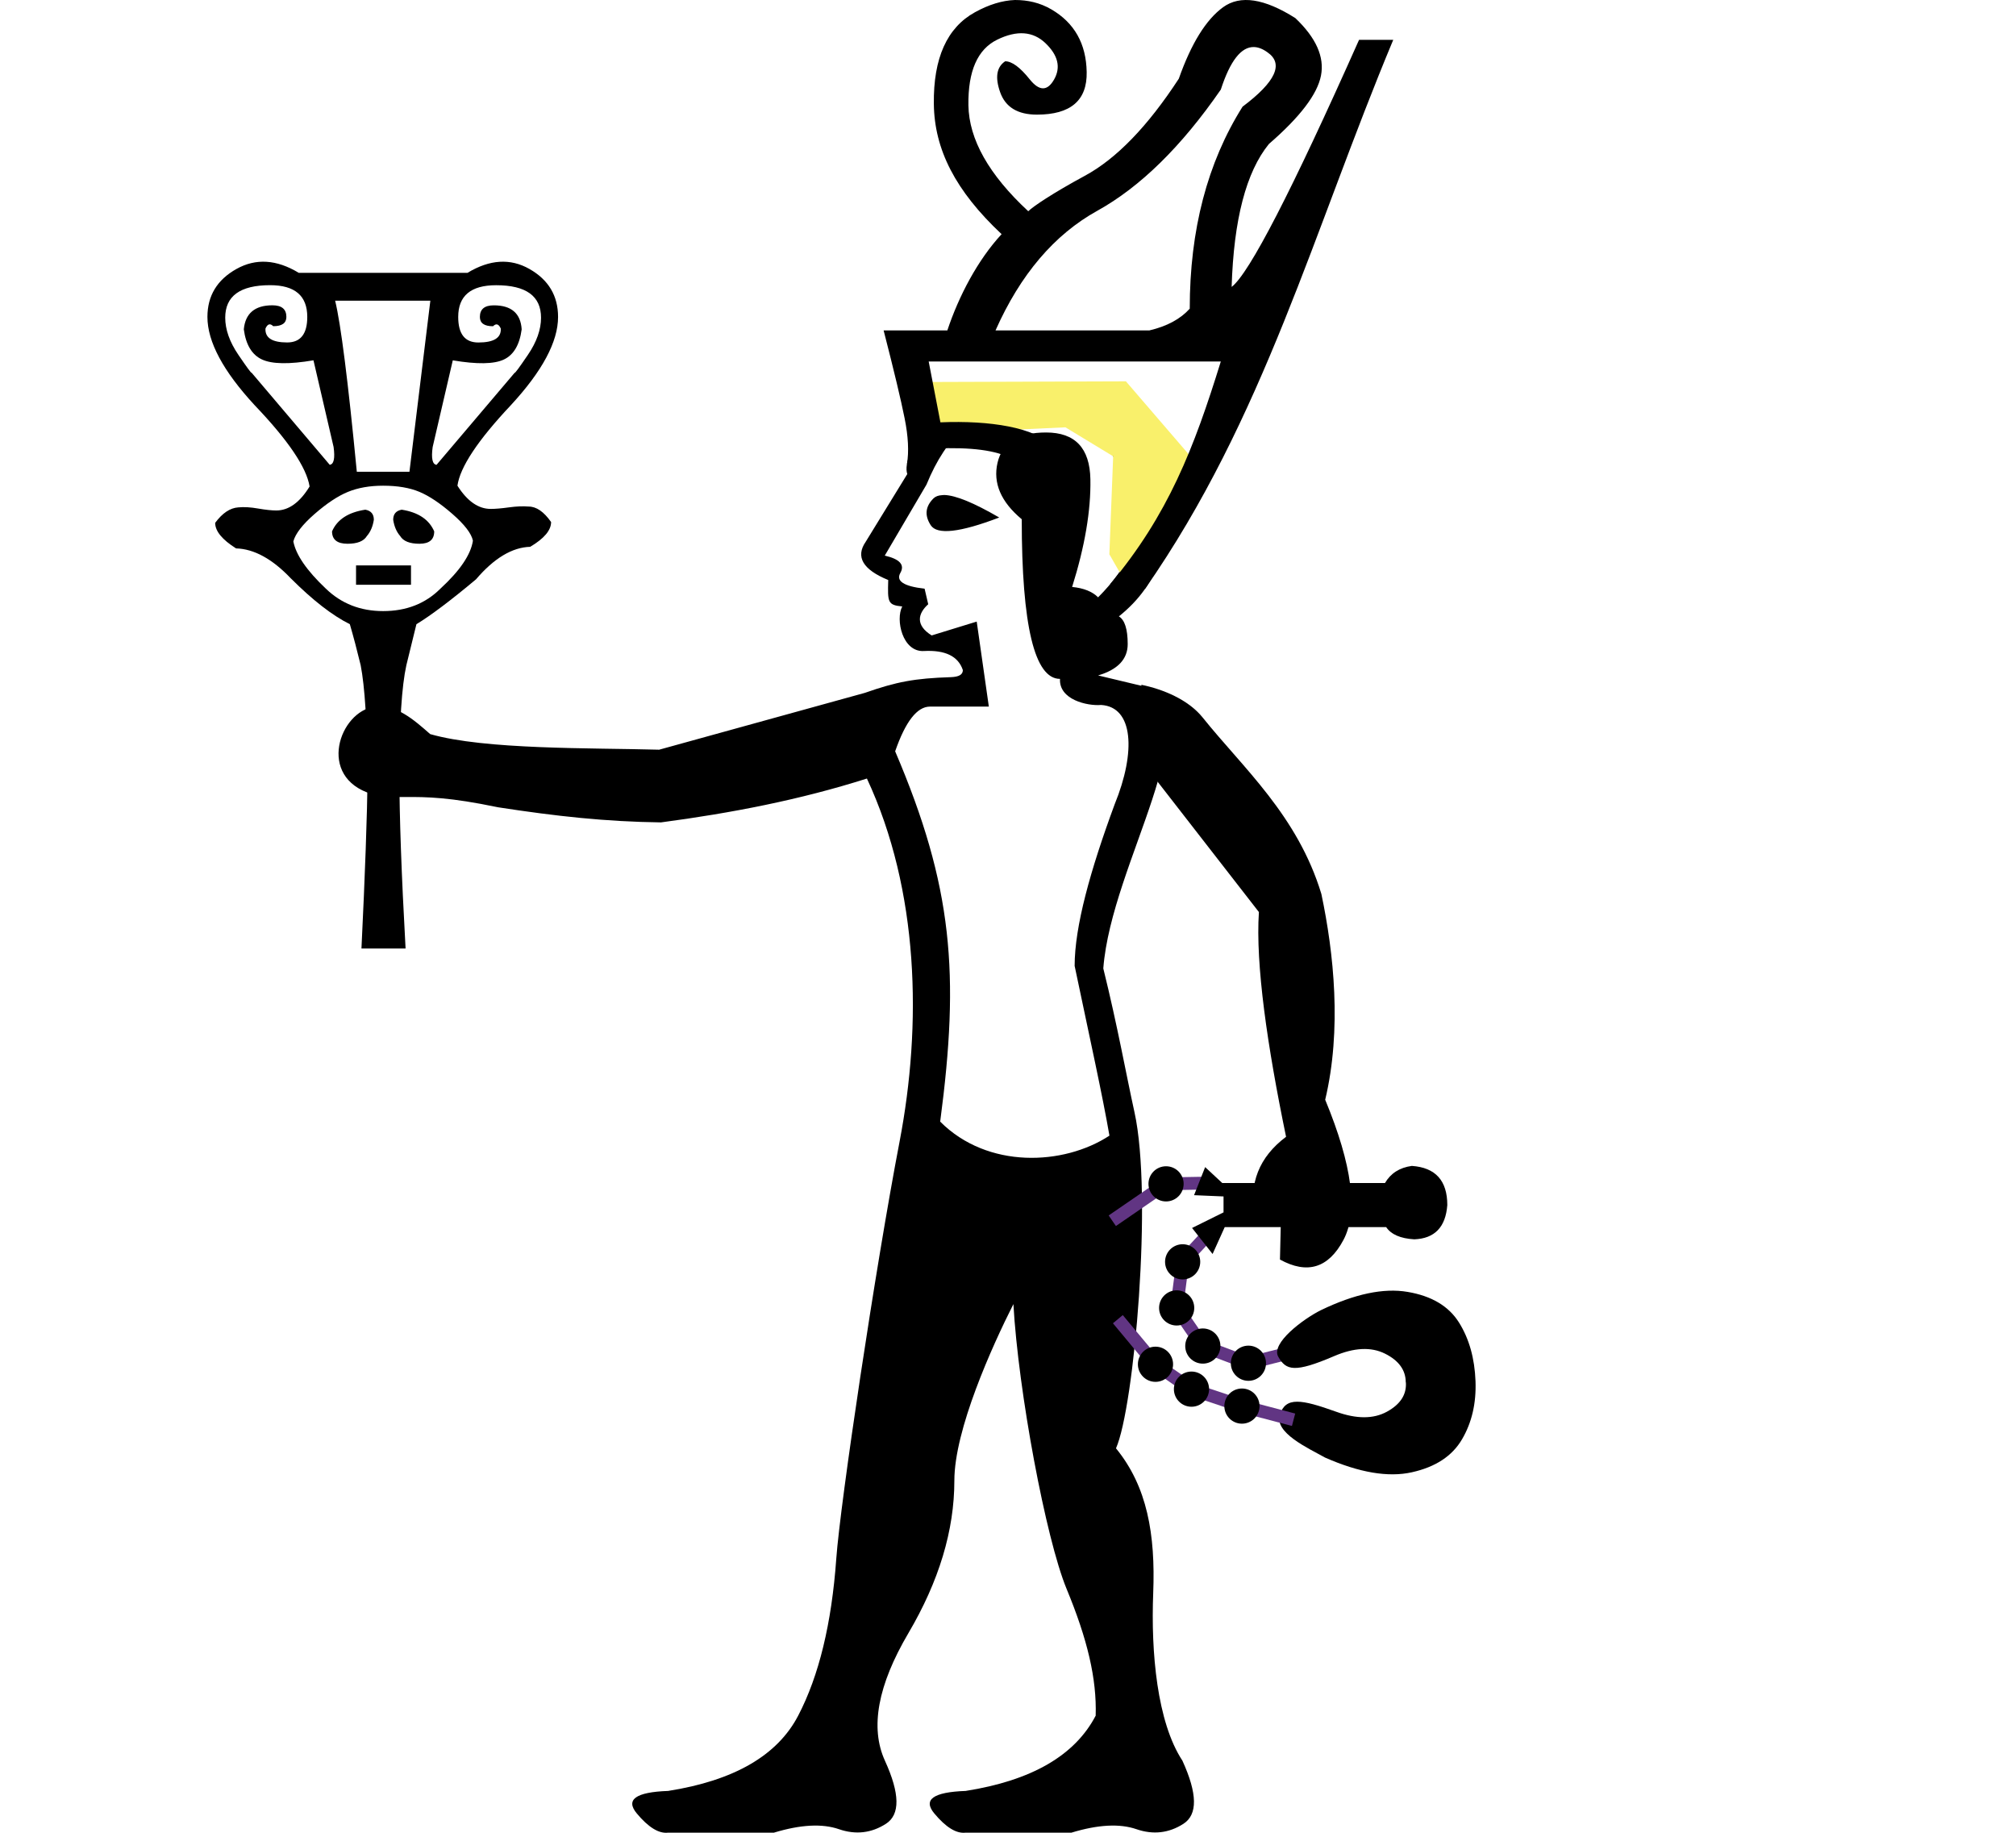
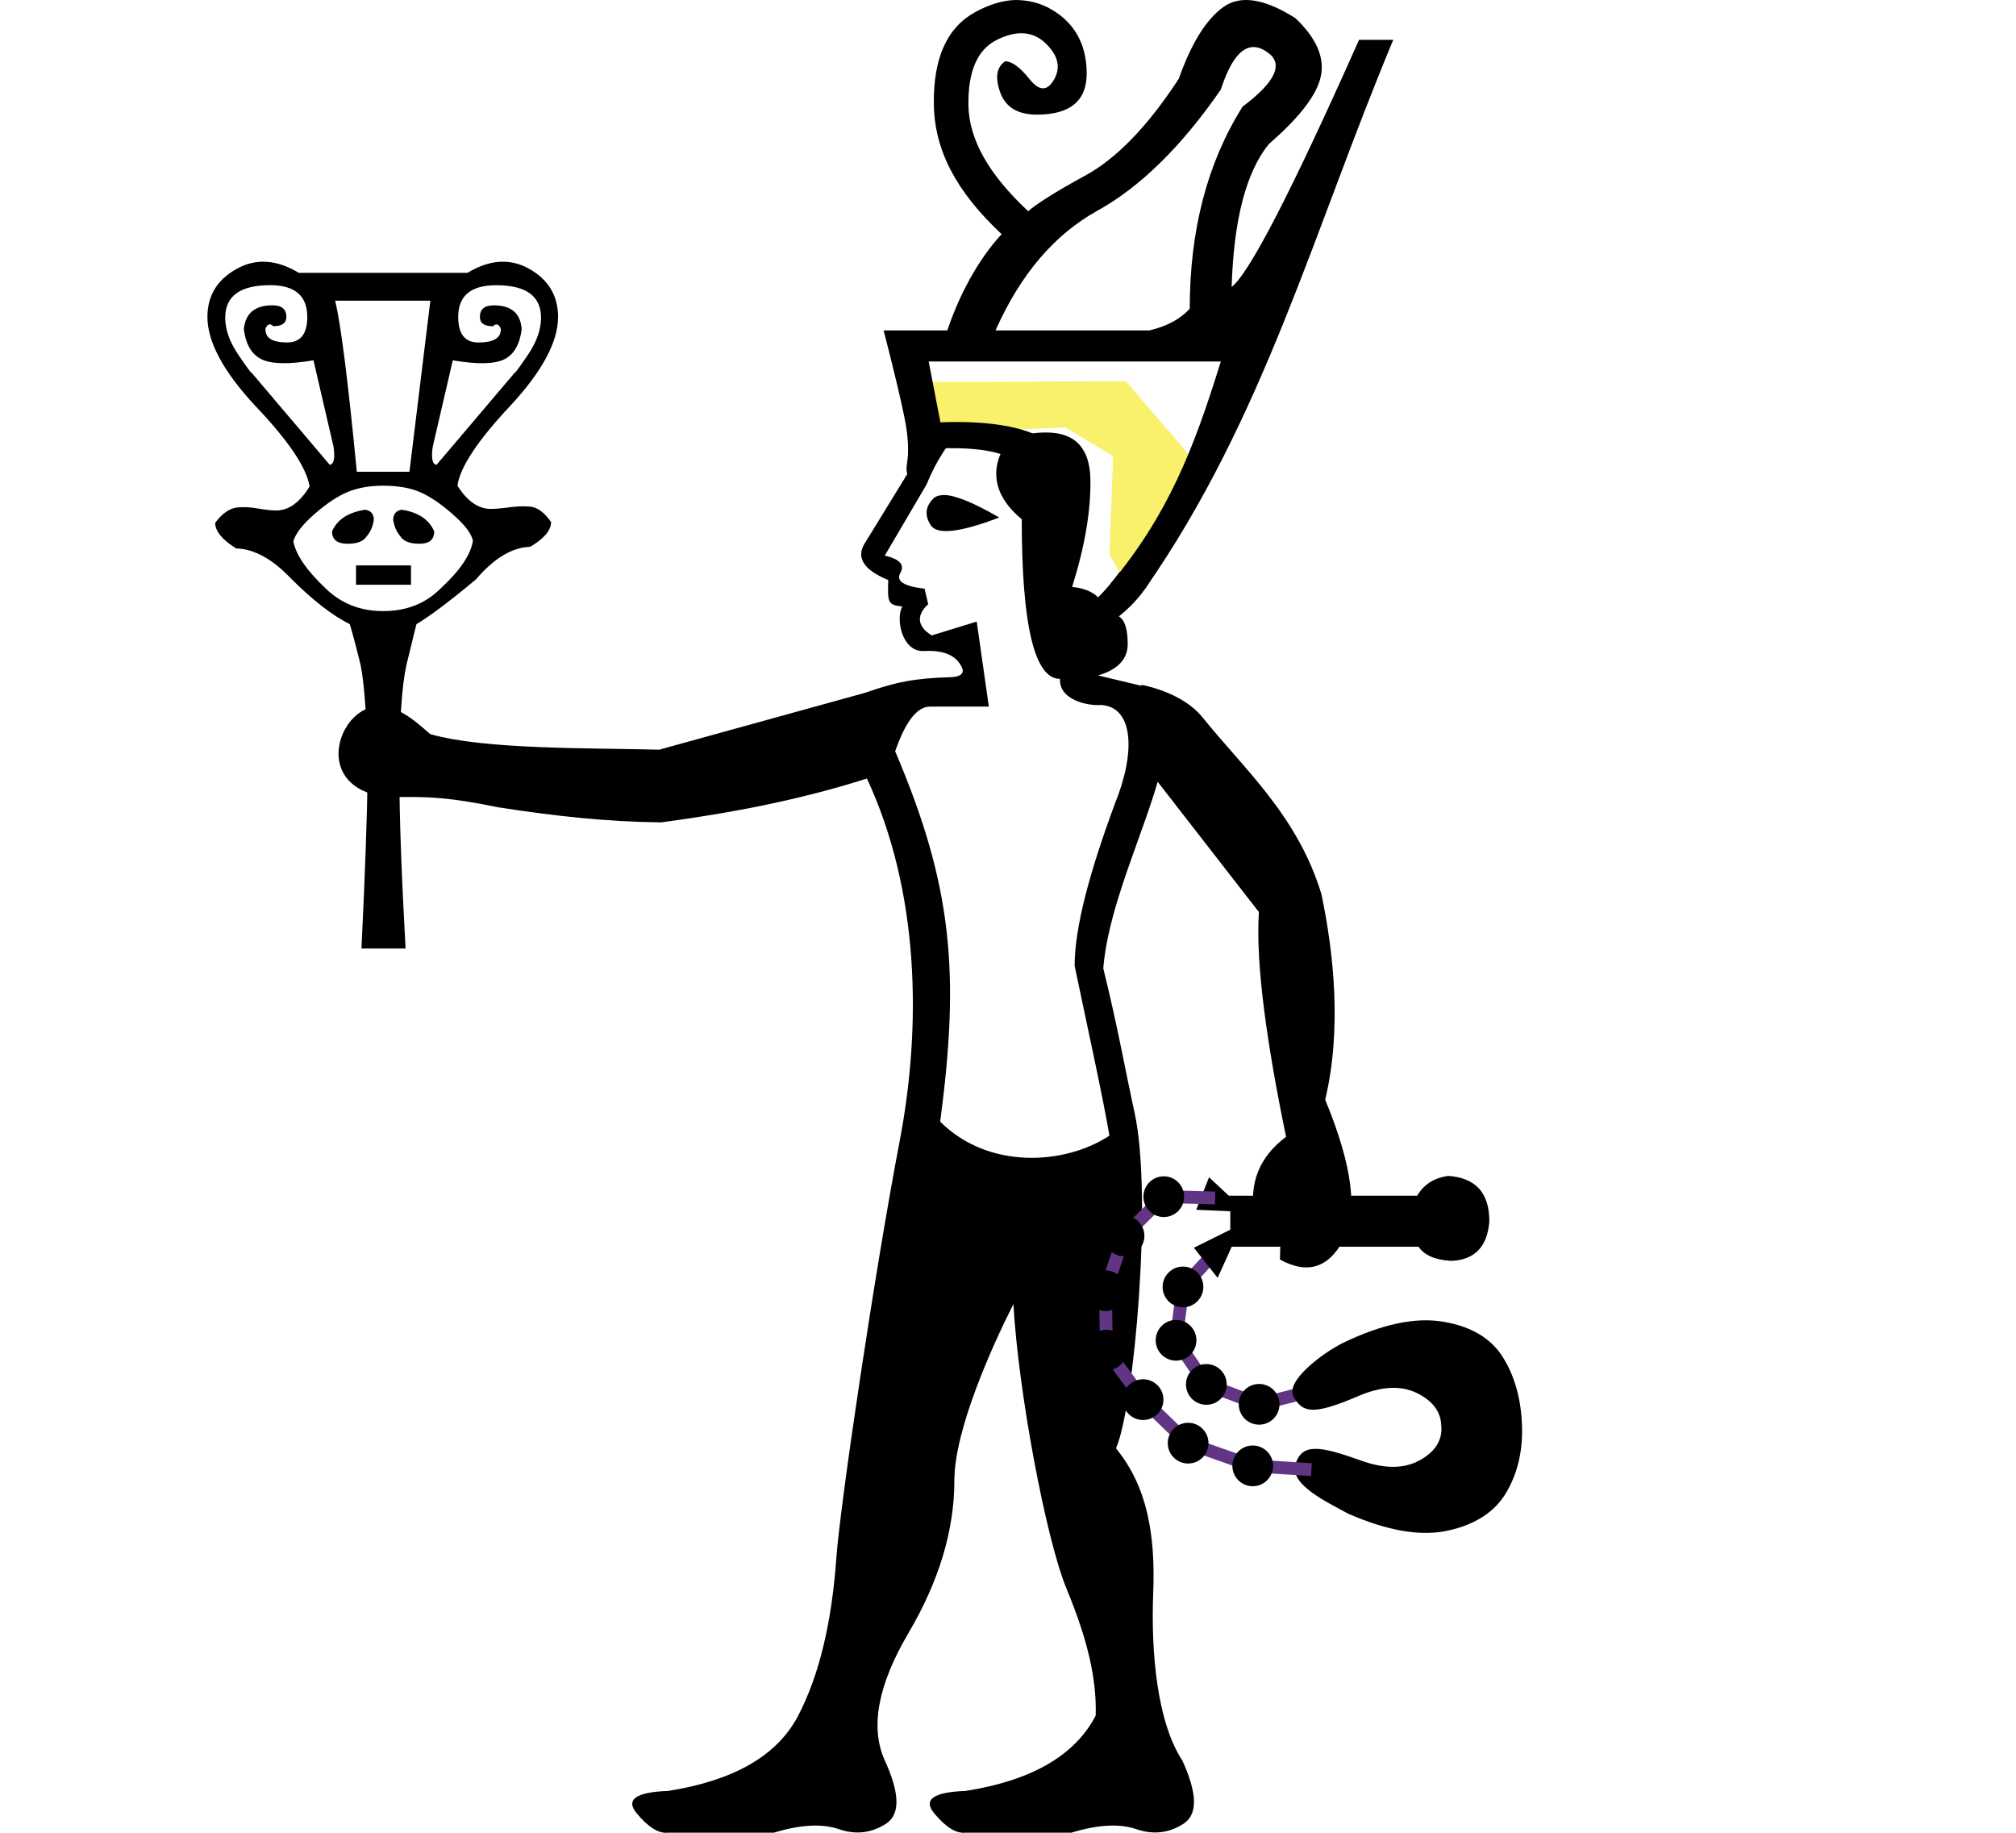
<svg xmlns="http://www.w3.org/2000/svg" xmlns:xlink="http://www.w3.org/1999/xlink" width="1100" height="1000" version="1.1" id="svg1">
  <defs id="defs1" />
  <path style="fill:#000000;stroke:none;stroke-width:1" d="m 551.656,208.997 c -20.816,0.414 -35.254,6.363 -43.296,17.954 -10.724,15.455 -15.207,26.023 -13.315,31.7 l -22.679,36.939 c -5.677,8.2 -1.594,15.198 12.284,20.876 -0.319,12.042 -0.424,13.653 7.646,14.432 -3.779,7.176 0.098,24.942 11.768,24.312 11.67,-0.631 18.782,2.825 21.305,10.395 0,2.523 -2.202,3.721 -6.616,3.866 -19.657,0.642 -29.517,2.483 -46.904,8.581 l -112.193,30.999 c -37.462,-1.04 -94.932,0.073 -124.922,-8.506 -8.849,-7.77 -18.579,-16.436 -30.278,-14.956 -19.189,2.427 -31.953,38.527 -1.524,47.673 5.265,1.583 9.83,1.661 17.949,1.603 12.135,-0.087 24.715,0.13 50.667,5.571 32.113,4.955 59.111,7.891 89.117,8.277 38.442,-5.092 75.914,-12.338 112.351,-23.927 28.525,61.156 30.055,134.376 17.819,198.107 -13.243,69.055 -32.366,197.228 -34.533,227.563 -2.523,35.325 -9.435,63.884 -20.789,85.647 -11.354,21.763 -35.002,35.387 -70.957,41.064 -17.662,0.631 -23.405,4.714 -17.097,12.284 6.308,7.57 12.05,11.112 17.097,10.481 h 57.728 c 14.508,-4.416 26.332,-5.046 35.479,-1.891 9.147,3.154 17.715,2.127 25.6,-2.92 7.885,-5.046 7.684,-16.47 -0.516,-34.448 -8.2,-17.978 -3.916,-41.198 12.8,-69.584 16.716,-28.386 25.084,-56.117 25.084,-83.241 0,-27.755 20.549,-73.23 32.216,-96.301 2.666,47.436 17.68,127.964 29.035,155.404 11.354,27.44 16.49,48.967 15.859,69.153 -11.354,21.763 -35.002,35.387 -70.957,41.064 -17.662,0.631 -23.403,4.714 -17.095,12.284 6.308,7.57 12.049,11.112 17.095,10.481 h 57.728 c 14.508,-4.416 26.332,-5.046 35.479,-1.891 9.147,3.154 17.715,2.127 25.6,-2.92 7.885,-5.046 7.686,-16.47 -0.514,-34.448 -13.878,-21.132 -17.207,-59.202 -15.946,-91.373 1.262,-32.171 -3.277,-58.246 -20.309,-79.062 9.937,-22.358 20.131,-137.846 10.086,-183.41 -4.567,-20.714 -9.241,-47.05 -17.009,-78.432 4.445,-58.014 59.705,-136.246 20.876,-154.2 l -23.711,-5.668 c 10.724,-3.154 16.15,-8.895 16.15,-17.095 -3e-5,-8.2 -1.656,-13.228 -4.81,-15.121 22.078,-17.662 30.017,-41.938 23.709,-72.847 -6.308,-30.909 -26.185,-48.588 -59.617,-53.003 -8.358,-1.104 -15.999,-1.6 -22.938,-1.462 z m 1.805,14.433 c 2.99,-0.037 6.084,0.175 9.278,0.688 25.547,4.1 42.171,15.609 49.74,34.533 7.57,18.924 9.254,32.834 5.154,41.665 -4.1,8.831 -10.27,17.398 -18.47,25.599 -3.154,-3.154 -7.866,-5.038 -14.174,-5.668 6.939,-22.078 10.28,-41.728 9.965,-58.76 -0.315,-17.032 -8.37,-25.514 -24.14,-25.514 -15.139,0 -24.021,5.54 -26.544,16.579 -2.523,11.039 1.874,21.292 13.228,30.754 0,58.034 6.998,87.109 20.876,87.109 -0.631,11.354 14.874,14.862 22.443,14.231 17.549,1.048 19.152,25.424 7.365,54.236 -13.242,35.881 -21.82,66.576 -21.82,88.139 8.462,40.297 15.227,70.777 18.985,92.606 -24.903,16.349 -66.5,18.301 -92.348,-7.646 10.68,-80.666 6.932,-128.237 -24.57,-202.05 5.641,-16.262 11.975,-24.397 18.986,-24.397 h 32.128 l -6.614,-46.389 -24.57,7.56 c -8.976,-5.567 -7.567,-11.962 -1.889,-17.009 l -1.976,-8.505 c -11.354,-1.262 -15.753,-4.175 -13.23,-8.59 2.523,-4.416 -0.303,-7.557 -8.504,-9.449 L 505.525,264.406 c 11.039,-27.046 27.002,-40.72 47.936,-40.976 z m -38.227,46.646 c -0.418,-0.012 -0.819,0.065 -1.204,0.087 -2.05,0.118 -3.621,0.699 -4.725,1.803 -4.416,4.416 -4.929,9.243 -1.46,14.605 3.469,5.362 15.921,3.992 37.368,-4.208 -13.749,-7.984 -23.714,-12.1 -29.98,-12.286 z" id="path3" />
  <path style="fill:#000000;stroke:none;stroke-width:1" d="m 622.571,414.86 64.329,82.777 c -1.889,28.573 4.59,73.141 14.824,122.619 -14.692,10.999 -20.446,25.491 -17.186,43.508 l 14.675,-11.369 -0.82,34.842 c 14.958,8.202 26.471,4.611 34.617,-10.658 8.145,-15.268 4.886,-40.724 -9.934,-76.54 9.122,-38.364 4.716,-80.02 -2.09,-112.273 -12.996,-42.888 -42.849,-68.895 -64.692,-96.181 -7.995,-9.987 -21.844,-15.549 -33.523,-17.959 z" id="path8-5" />
-   <g id="g2" transform="matrix(36.21905,0,0,36.21905,339.3864,293.1105)" style="stroke-width:0.028">
-     <path style="fill:none;stroke:#613583;stroke-width:0.193;stroke-linecap:butt;stroke-linejoin:miter;stroke-dasharray:none;stroke-opacity:1" d="m 8.823,10.509 -0.377,0.407 -0.09,0.694 0.394,0.574 0.687,0.259 0.738,-0.186" id="path6" />
-     <path style="fill:none;stroke:#613583;stroke-width:0.193;stroke-linecap:butt;stroke-linejoin:miter;stroke-dasharray:none;stroke-opacity:1" d="M 8.864,9.729 8.196,9.741 7.386,10.297" id="path10" />
-     <path d="m 11.807,12.732 c 0,-0.184 -0.104,-0.329 -0.313,-0.433 -0.209,-0.104 -0.464,-0.092 -0.765,0.037 -0.599,0.257 -0.725,0.215 -0.842,0.011 -0.118,-0.204 0.381,-0.573 0.64,-0.702 0.51,-0.246 0.946,-0.338 1.308,-0.276 0.362,0.061 0.62,0.215 0.774,0.461 0.154,0.246 0.236,0.54 0.249,0.884 0.012,0.332 -0.055,0.623 -0.203,0.875 -0.147,0.252 -0.399,0.418 -0.755,0.497 -0.356,0.08 -0.792,0.006 -1.308,-0.221 -0.26,-0.145 -0.769,-0.375 -0.681,-0.647 0.088,-0.272 0.32,-0.233 0.847,-0.044 0.307,0.111 0.562,0.111 0.765,0 0.203,-0.111 0.298,-0.258 0.286,-0.442 z M 9.062,9.931 8.618,9.912 8.785,9.489 l 0.258,0.24 h 2.451 c 0.086,-0.147 0.221,-0.233 0.405,-0.258 0.356,0.025 0.534,0.221 0.534,0.59 -0.025,0.332 -0.19,0.504 -0.497,0.516 -0.209,-0.012 -0.35,-0.074 -0.424,-0.184 H 9.08 l -0.183,0.405 -0.309,-0.392 0.474,-0.235 z" style="fill:#000000;stroke:none;stroke-width:0.028" id="path1-1" />
-     <circle style="fill:#000000;fill-rule:evenodd;stroke-width:0.138;stroke-linecap:round;stroke-miterlimit:5;stroke-dasharray:none" id="path4-7" cx="8.446" cy="10.916" r="0.265" />
-     <use x="0" y="0" xlink:href="#path4-7" id="use4" transform="translate(-0.09008175,0.6943802)" style="stroke-width:0.028" />
-     <use x="0" y="0" xlink:href="#path4-7" id="use5" transform="translate(0.3040259,1.268651)" style="stroke-width:0.028" />
-     <path style="fill:none;stroke:#613583;stroke-width:0.193;stroke-linecap:butt;stroke-linejoin:miter;stroke-dasharray:none;stroke-opacity:1" d="m 7.47,11.78 0.566,0.68 0.542,0.375 0.76,0.255 0.779,0.205" id="path11" />
-     <use x="0" y="0" xlink:href="#path4-7" id="use6" transform="translate(0.9908993,1.527636)" style="stroke-width:0.028" />
-     <use x="0" y="0" xlink:href="#path4-7" id="use7" transform="translate(0.8933107,2.173222)" style="stroke-width:0.028" />
-     <use x="0" y="0" xlink:href="#path4-7" id="use8" transform="translate(0.1332459,1.917991)" style="stroke-width:0.028" />
-     <use x="0" y="0" xlink:href="#path4-7" id="use9" transform="translate(-0.4091341,1.543095)" style="stroke-width:0.028" />
-     <use x="0" y="0" xlink:href="#path4-7" id="use10" transform="translate(-0.2498905,-1.174661)" style="stroke-width:0.028" />
-   </g>
  <path style="fill:#f9f06b;stroke:none;stroke-width:1px;stroke-linecap:butt;stroke-linejoin:miter;stroke-opacity:1" d="m 499.275,208.449 5.955,30.925 36.27,-4.378 39.831,-1.843 26.053,15.809 -2.08,53.47 10.029,17.506 38.184,-66.351 -39.185,-45.523 z" id="path17" />
  <path style="fill:#000000;stroke:none;stroke-width:1" d="M 553.792,2.92732e-6 C 546.842,0.262 539.564,2.492 531.958,6.688 516.717,15.079 509.243,31.731 509.537,56.644 c 0.265,24.913 11.8,47.516 36.973,71.117 -13.111,14.161 -23.394,33.872 -29.609,52.524 h -34.764 c 5.668,22.043 9.483,38.01 11.447,47.902 1.995,9.891 2.422,18.229 1.282,25.011 l 15.234,-8.473 c 39.563,-1.696 55.673,7.347 48.326,27.13 l 6.782,1.697 9.17,-30.128 c -9.611,-10.174 -34.124,-14.121 -61.252,-12.99 l -6.401,-33.19 h 159.388 c -14.693,47.478 -28.701,83.606 -60.354,121.476 l 19.148,2.438 -0.029,-0.002 C 689.726,228.049 716.725,125.744 760.198,21.744 H 741.546 C 704.807,104.265 681.634,149.198 672.026,156.546 673.157,119.807 679.94,93.808 692.375,78.547 709.345,63.852 718.811,51.416 720.774,41.242 722.753,31.068 718.091,20.613 706.786,9.874 689.829,-0.865 676.688,-2.845 667.362,3.938 658.037,10.721 649.983,23.722 643.2,42.939 626.243,68.938 609.145,86.601 591.906,95.927 574.661,105.255 563.664,112.635 561.049,115.256 539.575,95.326 528.693,76.051 528.399,57.432 528.137,38.813 533.38,26.88 544.132,21.635 c 10.752,-5.246 19.538,-4.591 26.358,1.966 6.817,6.556 8.391,13.112 4.721,19.667 -3.673,6.556 -8.132,6.556 -13.377,0 -5.245,-6.556 -9.702,-9.834 -13.372,-9.834 -4.701,3.147 -5.612,8.786 -2.733,16.915 2.886,8.129 9.573,12.195 20.063,12.195 18.388,0 27.435,-7.737 27.141,-23.209 C 592.672,23.864 586.248,12.457 573.66,5.115 567.366,1.443 560.748,2.92732e-6 553.793,2.92732e-6 Z M 684.241,25.668 c 2.332,0.071 4.769,1.023 7.313,2.86 9.044,6.218 4.523,16.109 -13.565,29.674 -19.215,30.522 -28.823,67.261 -28.823,110.217 -5.089,5.652 -12.437,9.609 -22.044,11.87 h -83.935 c 13.566,-30.522 32.077,-52.282 55.532,-65.281 23.458,-13 45.924,-35.044 67.4,-66.131 5.087,-15.685 11.129,-23.421 18.123,-23.209 z" id="path1-2" />
  <path style="fill:#000000;stroke:none;stroke-width:1" d="m 234.812,164.067 h -51.948 q 4.646,19.006 11.825,93.337 h 28.719 z m -54.904,89.536 q 3.377,-0.446 2.112,-9.714 l -10.981,-47.302 q -19.85,3.377 -28.085,-0.446 -8.236,-3.803 -9.925,-16.472 1.269,-13.092 15.627,-13.092 7.602,0 7.602,6.335 0,5.068 -7.18,5.068 -2.534,-2.534 -4.225,1.269 -0.446,7.602 11.825,7.602 10.98,0 10.98,-13.937 0,-17.316 -20.272,-17.316 -24.496,0 -24.496,17.738 0,9.714 7.18,20.272 7.18,10.559 7.18,9.714 z m 78.133,41.389 q -1.264,-5.913 -11.192,-14.571 -9.925,-8.658 -17.949,-12.037 -8.025,-3.377 -19.85,-3.377 -10.981,0 -19.216,3.377 -8.236,3.377 -18.161,12.037 -9.925,8.658 -11.614,14.993 2.112,10.981 17.738,25.763 12.67,12.248 31.253,12.248 19.005,0 31.253,-12.248 16.049,-14.782 17.738,-26.185 z m -29.141,1.691 q -8.025,0 -10.559,-4.225 -2.955,-3.377 -3.803,-8.869 0,-4.646 4.646,-5.491 13.515,2.112 17.738,11.826 0,6.757 -8.024,6.757 z m -4.646,11.825 v 10.559 h -29.986 v -10.56 z m 56.593,-105.163 q 0,0.843 7.18,-9.714 7.18,-10.559 7.18,-20.273 0,-17.738 -24.496,-17.738 -20.695,0 -20.695,17.316 0,13.937 10.98,13.937 12.67,0 12.248,-7.602 -1.691,-3.803 -4.225,-1.269 -7.18,0 -7.18,-5.068 0,-6.335 7.602,-6.335 14.359,0 15.204,13.093 -1.691,12.67 -9.714,16.471 -8.025,3.798 -27.874,0.446 l -10.981,47.302 q -1.269,9.292 2.112,9.714 z m -91.225,93.337 q -8.447,0 -8.447,-6.758 4.225,-9.714 18.161,-11.825 4.646,0.843 4.646,5.491 -0.843,5.49 -3.798,8.869 -2.534,4.225 -10.559,4.225 z m -30.831,19.005 q -15.204,-16.049 -29.986,-16.471 -11.403,-7.18 -11.403,-13.937 5.913,-8.025 12.67,-8.447 4.646,-0.446 10.77,0.635 6.124,1.056 9.925,1.056 10.136,0 18.161,-13.092 -2.534,-15.627 -29.986,-44.346 -25.762,-27.877 -25.762,-48.15 0,-17.316 15.838,-26.185 15.838,-8.869 33.999,2.112 h 92.07 q 18.161,-10.98 33.787,-2.112 15.626,8.869 15.626,26.185 0,20.273 -25.762,48.147 -27.03,28.719 -29.142,43.923 8.025,12.67 18.161,12.67 3.798,0 9.925,-0.843 6.124,-0.843 10.77,-0.446 6.335,0 12.248,8.447 0,6.757 -11.403,13.515 -14.782,0.446 -29.564,17.738 -20.695,17.316 -32.52,24.495 -2.534,10.137 -5.49,22.384 -3.803,17.316 -3.803,59.55 0,34.209 3.377,95.027 h -24.073 q 2.955,-60.817 3.377,-95.027 -0.446,-42.234 -3.803,-59.55 -2.955,-12.248 -5.913,-22.384 -14.359,-7.18 -32.098,-24.918 z" id="path4" />
+   <g id="g3" transform="matrix(41.92526,-1.3221365e-7,1.3221365e-7,41.92526,281.4387,243.9222)" style="stroke-width:0.024">
+     <g id="g2-2" style="stroke-width:0.024">
+       <g id="g11" transform="translate(0.2369598,0.01422307)" style="stroke-width:0.024">
+         <path style="fill:none;stroke:#613583;stroke-width:0.167;stroke-linecap:butt;stroke-linejoin:miter;stroke-dasharray:none;stroke-opacity:1" d="m 8.823,10.509 -0.377,0.407 -0.09,0.694 0.394,0.574 0.687,0.259 0.738,-0.186" id="path6-2" />
+         <path d="m 11.807,12.732 c 0,-0.184 -0.104,-0.329 -0.313,-0.433 -0.209,-0.104 -0.464,-0.092 -0.765,0.037 -0.599,0.257 -0.725,0.215 -0.842,0.011 -0.118,-0.204 0.381,-0.573 0.64,-0.702 0.51,-0.246 0.946,-0.338 1.308,-0.276 0.362,0.061 0.62,0.215 0.774,0.461 0.154,0.246 0.236,0.54 0.249,0.884 0.012,0.332 -0.055,0.623 -0.203,0.875 -0.147,0.252 -0.399,0.418 -0.755,0.497 -0.356,0.08 -0.792,0.006 -1.308,-0.221 -0.26,-0.145 -0.769,-0.375 -0.681,-0.647 0.088,-0.272 0.32,-0.233 0.847,-0.044 0.307,0.111 0.562,0.111 0.765,0 0.203,-0.111 0.298,-0.258 0.286,-0.442 z M 9.062,9.931 8.618,9.912 8.785,9.489 l 0.258,0.24 h 2.451 c 0.086,-0.147 0.221,-0.233 0.405,-0.258 0.356,0.025 0.534,0.221 0.534,0.59 -0.025,0.332 -0.19,0.504 -0.497,0.516 -0.209,-0.012 -0.35,-0.074 -0.424,-0.184 H 9.08 l -0.183,0.405 -0.309,-0.392 0.474,-0.235 z" style="fill:#000000;stroke:none;stroke-width:0.024" id="path1-1-1" />
+         <circle style="fill:#000000;fill-rule:evenodd;stroke-width:0.119;stroke-linecap:round;stroke-miterlimit:5;stroke-dasharray:none" id="path4-1" cx="8.446" cy="10.916" r="0.265" />
+         <use x="0" y="0" xlink:href="#path4-1" id="use4-6" transform="translate(-0.09008175,0.6943802)" style="stroke-width:0.024" />
+         <use x="0" y="0" xlink:href="#path4-1" id="use5-8" transform="translate(0.3040259,1.268651)" style="stroke-width:0.024" />
+         <path style="fill:none;stroke:#613583;stroke-width:0.167;stroke-linecap:butt;stroke-linejoin:miter;stroke-dasharray:none;stroke-opacity:1" d="M 10.118,13.294 9.353,13.245 8.512,12.949 7.926,12.383 7.45,11.739 c 0,0 -0.013,-0.774 -0.013,-0.774 L 7.678,10.252 8.196,9.741 8.864,9.758" id="path11-5" />
+         <use x="0" y="0" xlink:href="#path4-1" id="use6-7" transform="translate(0.9908993,1.527636)" style="stroke-width:0.024" />
+         <use x="0" y="0" xlink:href="#path4-1" id="use7-6" transform="translate(0.9077617,2.328669)" style="stroke-width:0.024" />
+         <use x="0" y="0" xlink:href="#path4-1" id="use8-1" transform="translate(0.06689439,2.032915)" style="stroke-width:0.024" />
+         <use x="0" y="0" xlink:href="#path4-1" id="use9-8" transform="translate(-0.5193407,1.466754)" style="stroke-width:0.024" />
+         <use x="0" y="0" xlink:href="#path4-1" id="use10-9" transform="translate(-0.2498905,-1.174661)" style="stroke-width:0.024" />
+         <use x="0" y="0" xlink:href="#path4-1" id="use2" transform="translate(-0.9958085,0.8226118)" style="stroke-width:0.024" />
+         <use x="0" y="0" xlink:href="#path4-1" id="use3" transform="translate(-0.7671024,-0.6642641)" style="stroke-width:0.024" />
+         <use x="0" y="0" xlink:href="#path4-1" id="use11" transform="translate(-1.008824,0.04893674)" style="stroke-width:0.024" />
+       </g>
+     </g>
+   </g>
</svg>
